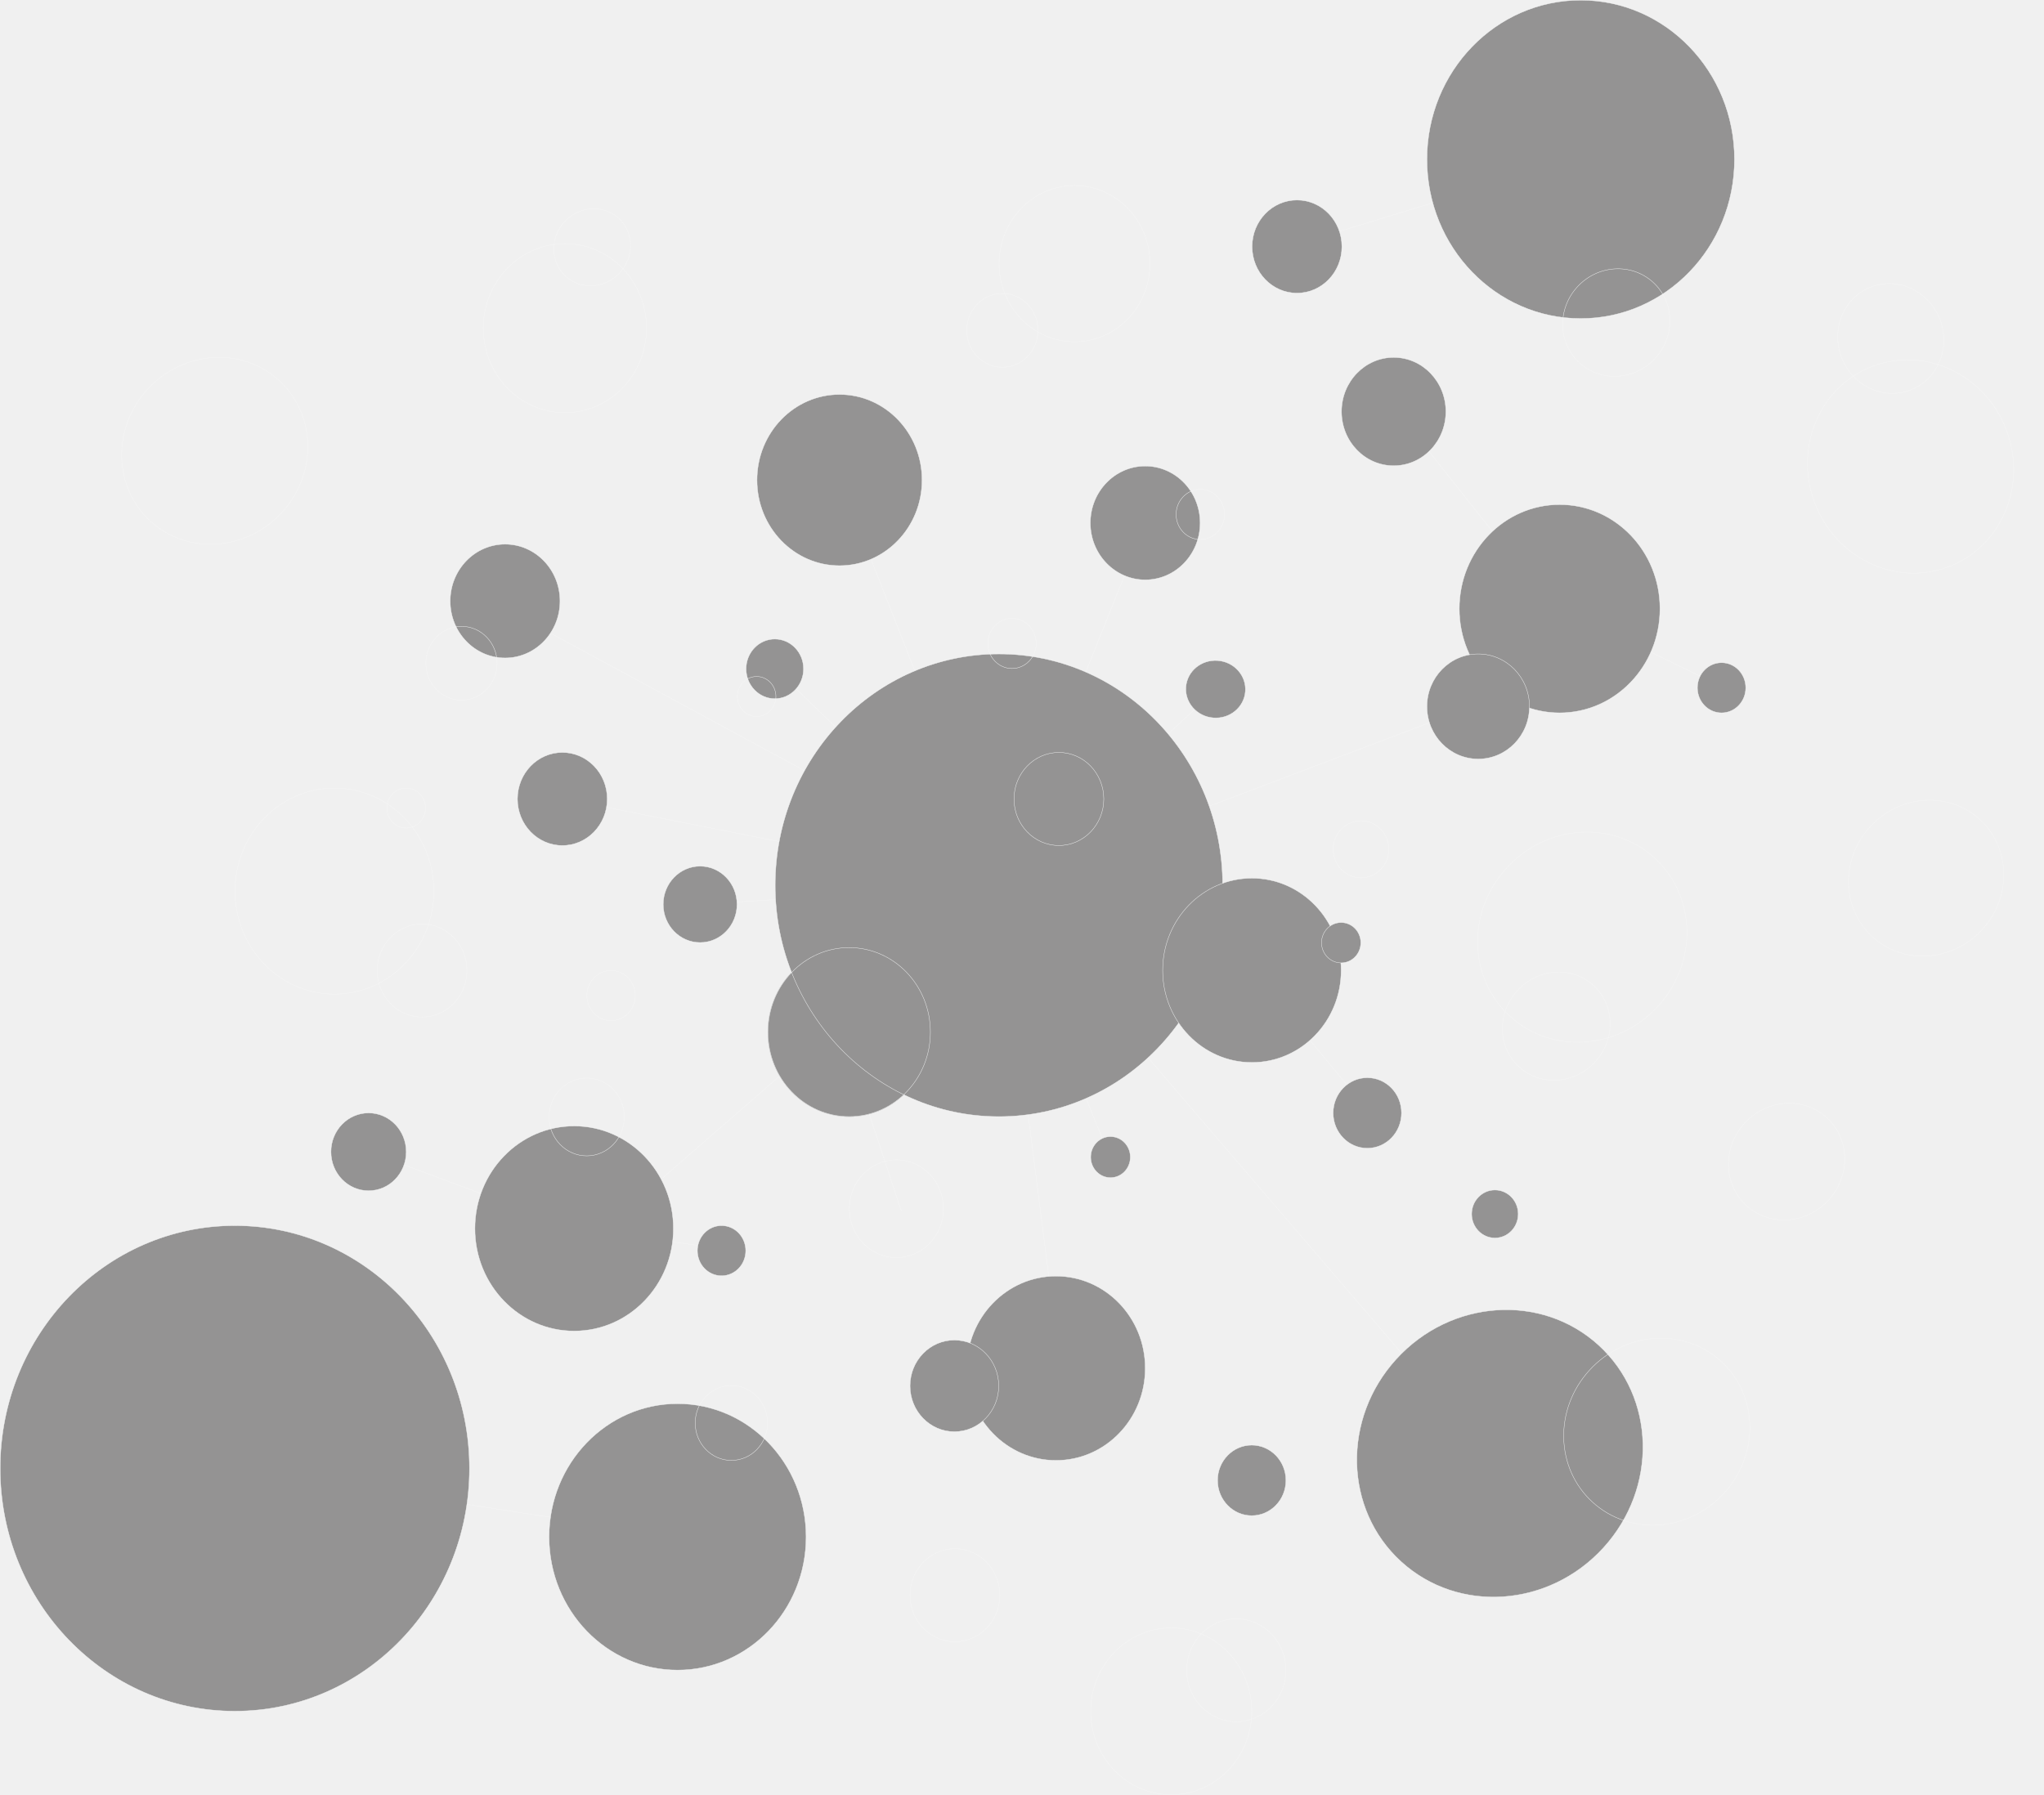
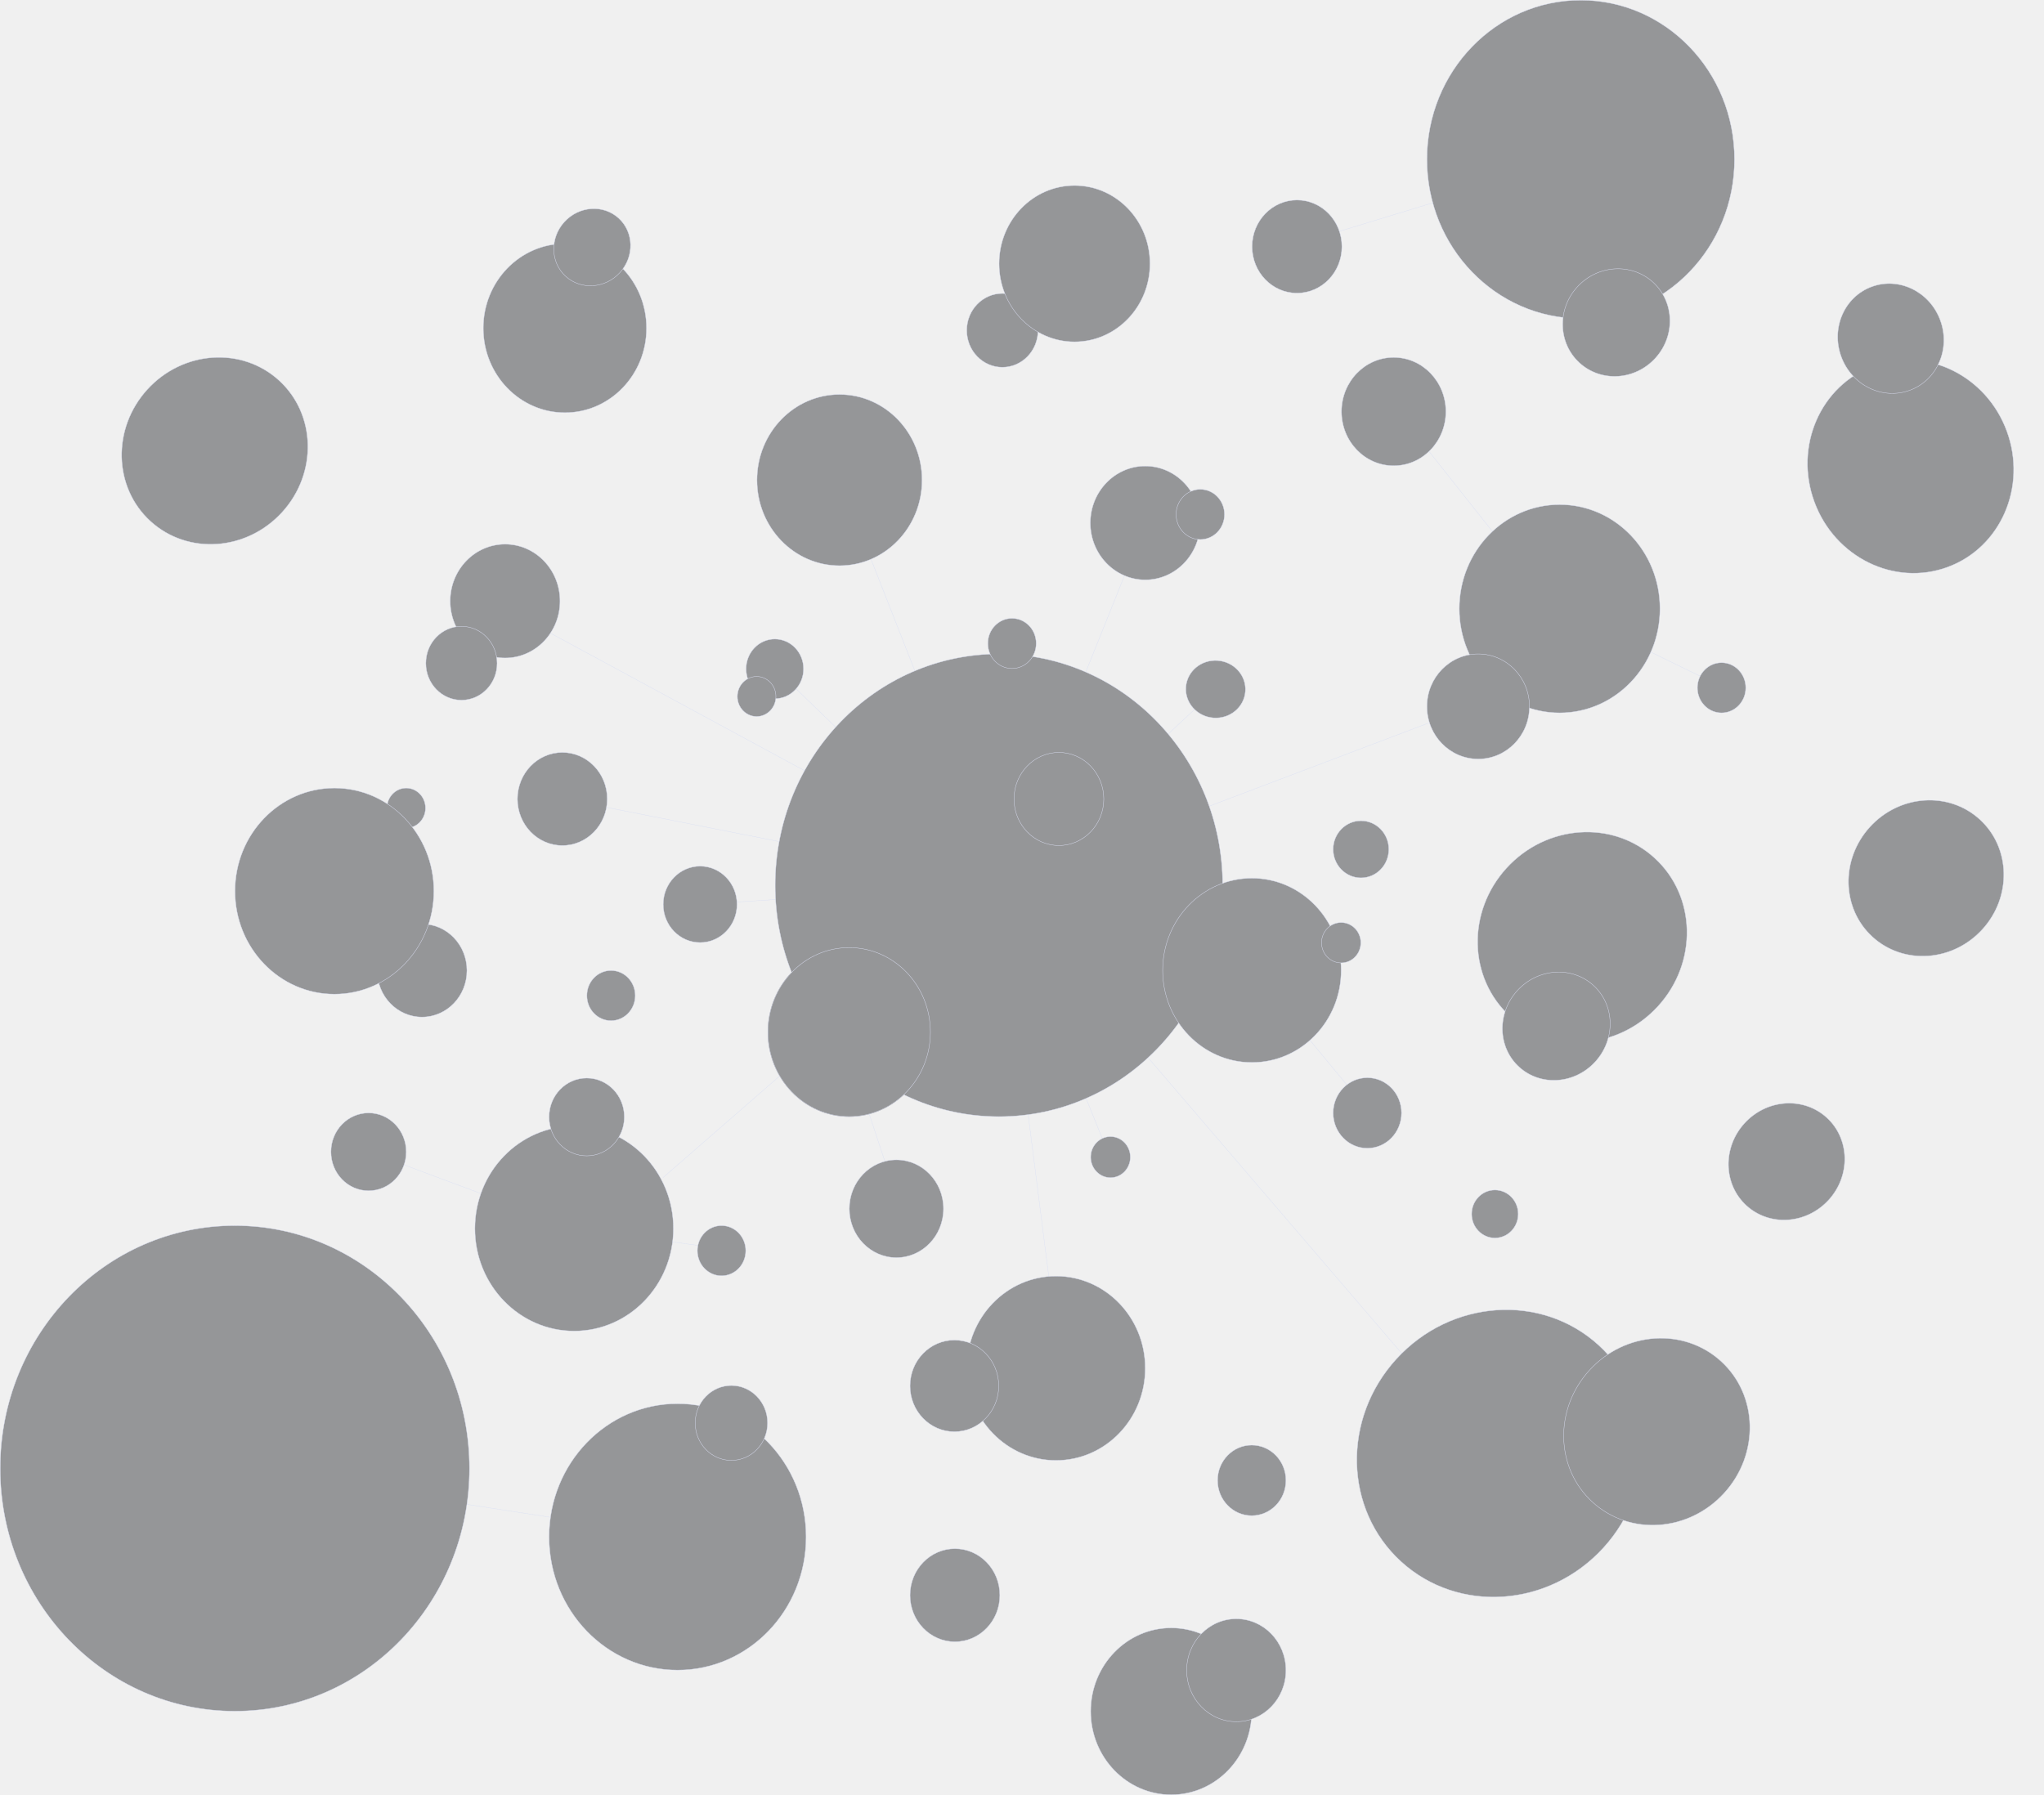
- <svg xmlns="http://www.w3.org/2000/svg" width="5623" height="4939" viewBox="0 0 5623 4939" fill="none">
-   <g opacity="0.4">
-     <line x1="1389.24" y1="1674.56" x2="2795.24" y2="2435.56" stroke="white" />
-     <line x1="2310.47" y1="1320.82" x2="2748.47" y2="2435.82" stroke="white" />
-     <line x1="3151.46" y1="1439.19" x2="2751.46" y2="2436.19" stroke="white" />
-     <line x1="4067.18" y1="1937.47" x2="2751.18" y2="2436.47" stroke="white" />
-     <path d="M2731.5 2412.5L3931.5 3812" stroke="white" />
-     <line x1="3444.39" y1="2669.68" x2="3768.39" y2="3061.68" stroke="white" />
-     <path d="M4307.5 1680L4729 1886" stroke="white" />
-     <path d="M3844 1132L4287.5 1692" stroke="white" />
-     <path d="M3555 676L4352 433" stroke="white" />
-     <line x1="2132.35" y1="1839.64" x2="2748.35" y2="2435.64" stroke="white" />
-     <line x1="1547.1" y1="2197.51" x2="2748.1" y2="2435.51" stroke="white" />
-     <path d="M1823.67 3240.62L2747.67 2435.62" stroke="white" />
-     <path d="M2916 3754L2748 2436" stroke="white" />
-     <path d="M3047 3169L2751 2436" stroke="white" />
-     <path d="M1580 3380L1978 3435" stroke="white" />
-     <path d="M2310 2820.5L2479.5 3332" stroke="white" />
-     <path d="M1014 3169L1580 3380" stroke="white" />
-     <path d="M646.001 4041L1864 4229" stroke="white" />
-     <line x1="1925.97" y1="2488.5" x2="2747.97" y2="2435.5" stroke="white" />
-     <ellipse cx="2336" cy="2840" rx="224" ry="233" fill="#090808" />
-     <path d="M2210.5 1840.5C2210.5 1885.8 2175.11 1922.5 2131.5 1922.5C2087.89 1922.5 2052.5 1885.8 2052.5 1840.5C2052.5 1795.2 2087.89 1758.5 2131.5 1758.5C2175.11 1758.5 2210.5 1795.2 2210.5 1840.5Z" fill="#090808" stroke="white" />
-     <path d="M3344.95 1897.39L2729.5 2470" stroke="white" />
-     <path d="M3338.22 1975.25C3293.04 1971.85 3259.11 1933.8 3262.39 1890.31C3265.66 1846.82 3304.92 1814.29 3350.09 1817.7C3395.27 1821.11 3429.2 1859.15 3425.92 1902.64C3422.64 1946.13 3383.39 1978.66 3338.22 1975.25Z" fill="#090808" stroke="white" />
-     <path d="M2536.5 1321C2536.5 1451.08 2434.85 1556.5 2309.5 1556.5C2184.15 1556.5 2082.5 1451.08 2082.5 1321C2082.5 1190.92 2184.15 1085.5 2309.5 1085.5C2434.85 1085.5 2536.5 1190.92 2536.5 1321Z" fill="#090808" stroke="white" />
-     <path d="M2134.5 1916.5C2134.5 1946.89 2110.75 1971.5 2081.5 1971.5C2052.25 1971.5 2028.5 1946.89 2028.5 1916.5C2028.5 1886.11 2052.25 1861.5 2081.5 1861.5C2110.75 1861.5 2134.5 1886.11 2134.5 1916.5Z" stroke="white" />
-     <path d="M1170.5 2223.5C1170.5 2253.89 1146.75 2278.5 1117.5 2278.5C1088.25 2278.5 1064.5 2253.89 1064.5 2223.5C1064.5 2193.11 1088.25 2168.5 1117.5 2168.5C1146.75 2168.5 1170.5 2193.11 1170.5 2223.5Z" stroke="white" />
-     <path d="M1284.5 2670.5C1284.5 2741.21 1229.19 2798.5 1161 2798.5C1092.81 2798.5 1037.5 2741.21 1037.5 2670.5C1037.5 2599.79 1092.81 2542.5 1161 2542.5C1229.19 2542.5 1284.5 2599.79 1284.5 2670.5Z" stroke="white" />
-     <path d="M2750.5 4389.5C2750.5 4460.21 2695.19 4517.5 2627 4517.5C2558.81 4517.5 2503.5 4460.21 2503.5 4389.5C2503.5 4318.79 2558.81 4261.5 2627 4261.5C2695.19 4261.5 2750.5 4318.79 2750.5 4389.5Z" stroke="white" />
-     <path d="M3443.5 4709C3443.5 4835.77 3344.31 4938.5 3222 4938.5C3099.69 4938.5 3000.5 4835.77 3000.5 4709C3000.5 4582.23 3099.69 4479.5 3222 4479.5C3344.31 4479.5 3443.5 4582.23 3443.5 4709Z" stroke="white" />
-     <path d="M3537.5 4596C3537.5 4674.17 3476.37 4737.5 3401 4737.5C3325.63 4737.5 3264.5 4674.17 3264.5 4596C3264.5 4517.83 3325.63 4454.5 3401 4454.5C3476.37 4454.5 3537.5 4517.83 3537.5 4596Z" stroke="white" />
-     <path d="M2217.5 4229C2217.5 4431.43 2059.22 4595.5 1864 4595.5C1668.78 4595.5 1510.5 4431.43 1510.5 4229C1510.5 4026.57 1668.78 3862.5 1864 3862.5C2059.22 3862.5 2217.5 4026.57 2217.5 4229Z" fill="#090808" stroke="white" />
-     <path d="M2111.5 3915.5C2111.5 3972.4 2066.94 4018.5 2012 4018.5C1957.06 4018.5 1912.5 3972.4 1912.5 3915.5C1912.5 3858.6 1957.06 3812.5 2012 3812.5C2066.94 3812.5 2111.5 3858.6 2111.5 3915.5Z" stroke="white" />
-     <path d="M1291.5 4040.5C1291.5 4409.44 1002.48 4708.5 646 4708.5C289.516 4708.5 0.5 4409.44 0.5 4040.5C0.5 3671.56 289.516 3372.5 646 3372.5C1002.48 3372.5 1291.5 3671.56 1291.5 4040.5Z" fill="#090808" stroke="white" />
-     <path d="M1670.5 2198.5C1670.5 2269.21 1615.19 2326.5 1547 2326.5C1478.81 2326.5 1423.5 2269.21 1423.5 2198.5C1423.5 2127.79 1478.81 2070.5 1547 2070.5C1615.19 2070.5 1670.5 2127.79 1670.5 2198.5Z" fill="#090808" stroke="white" />
-     <path d="M2027.5 2488.5C2027.5 2546.51 1982.04 2593.5 1926 2593.5C1869.96 2593.5 1824.5 2546.51 1824.5 2488.5C1824.5 2430.49 1869.96 2383.5 1926 2383.5C1982.04 2383.5 2027.5 2430.49 2027.5 2488.5Z" fill="#090808" stroke="white" />
-     <path d="M3537.5 4073.5C3537.5 4127.09 3495.4 4170.5 3443.5 4170.5C3391.6 4170.5 3349.5 4127.09 3349.5 4073.5C3349.5 4019.91 3391.6 3976.5 3443.5 3976.5C3495.4 3976.5 3537.5 4019.91 3537.5 4073.5Z" fill="#090808" stroke="white" />
-     <path d="M4176.5 3340.5C4176.5 3376.97 4147.83 3406.5 4112.5 3406.5C4077.17 3406.5 4048.5 3376.97 4048.5 3340.5C4048.5 3304.03 4077.17 3274.5 4112.5 3274.5C4147.83 3274.5 4176.5 3304.03 4176.5 3340.5Z" fill="#090808" stroke="white" />
-     <path d="M3855.5 3062.5C3855.5 3116.09 3813.4 3159.5 3761.5 3159.5C3709.6 3159.5 3667.5 3116.09 3667.5 3062.5C3667.5 3008.91 3709.6 2965.5 3761.5 2965.5C3813.4 2965.5 3855.5 3008.91 3855.5 3062.5Z" fill="#090808" stroke="white" />
-     <path d="M3363.5 2436C3363.5 2787.55 3087.92 3072.5 2748 3072.5C2408.08 3072.5 2132.5 2787.55 2132.5 2436C2132.5 2084.45 2408.08 1799.5 2748 1799.5C3087.92 1799.5 3363.5 2084.45 3363.5 2436Z" fill="#090808" stroke="white" />
-     <path d="M1852.5 3380.5C1852.5 3536.26 1730.26 3662.5 1579.5 3662.5C1428.74 3662.5 1306.5 3536.26 1306.5 3380.5C1306.5 3224.74 1428.74 3098.5 1579.5 3098.5C1730.26 3098.5 1852.5 3224.74 1852.5 3380.5Z" fill="#090808" stroke="white" />
-     <path d="M3150.5 3765C3150.5 3905.02 3040.57 4018.5 2905 4018.5C2769.43 4018.5 2659.5 3905.02 2659.5 3765C2659.5 3624.98 2769.43 3511.5 2905 3511.5C3040.57 3511.5 3150.5 3624.98 3150.5 3765Z" fill="#090808" stroke="white" />
-     <path d="M4566.5 1675C4566.5 1833.25 4442.91 1961.5 4290.5 1961.5C4138.09 1961.5 4014.5 1833.25 4014.5 1675C4014.5 1516.75 4138.09 1388.5 4290.5 1388.5C4442.91 1388.5 4566.5 1516.75 4566.5 1675Z" fill="#090808" stroke="white" />
-     <path d="M3977.5 1132.5C3977.5 1214.81 3913.24 1281.5 3834 1281.5C3754.76 1281.5 3690.5 1214.81 3690.5 1132.5C3690.5 1050.19 3754.76 983.5 3834 983.5C3913.24 983.5 3977.5 1050.19 3977.5 1132.5Z" fill="#090808" stroke="white" />
-     <path d="M3036.5 2198.5C3036.5 2269.21 2981.19 2326.5 2913 2326.5C2844.81 2326.5 2789.5 2269.21 2789.5 2198.5C2789.5 2127.79 2844.81 2070.5 2913 2070.5C2981.19 2070.5 3036.5 2127.79 3036.5 2198.5Z" stroke="white" />
-     <path d="M1778.5 903C1778.5 1031.42 1677.97 1135.5 1554 1135.5C1430.03 1135.5 1329.5 1031.42 1329.5 903C1329.5 774.577 1430.03 670.5 1554 670.5C1677.97 670.5 1778.5 774.577 1778.5 903Z" stroke="white" />
-     <path d="M4771.5 438.5C4771.5 680.417 4582.1 876.5 4348.5 876.5C4114.9 876.5 3925.5 680.417 3925.5 438.5C3925.5 196.583 4114.9 0.5 4348.5 0.5C4582.1 0.5 4771.5 196.583 4771.5 438.5Z" fill="#090808" stroke="white" />
-     <path d="M3691.5 678.5C3691.5 749.209 3636.19 806.5 3568 806.5C3499.81 806.5 3444.5 749.209 3444.5 678.5C3444.5 607.791 3499.81 550.5 3568 550.5C3636.19 550.5 3691.5 607.791 3691.5 678.5Z" fill="#090808" stroke="white" />
-     <path d="M3689.5 2670C3689.5 2810.02 3579.57 2923.5 3444 2923.5C3308.43 2923.5 3198.5 2810.02 3198.5 2670C3198.5 2529.98 3308.43 2416.5 3444 2416.5C3579.57 2416.5 3689.5 2529.98 3689.5 2670Z" fill="#090808" stroke="white" />
-     <path d="M2747.5 3813.5C2747.5 3883.1 2692.86 3939.5 2625.5 3939.5C2558.14 3939.5 2503.5 3883.1 2503.5 3813.5C2503.5 3743.9 2558.14 3687.5 2625.5 3687.5C2692.86 3687.5 2747.5 3743.9 2747.5 3813.5Z" fill="#090808" stroke="white" />
-     <path d="M3109.5 3184C3109.5 3215.22 3085.08 3240.5 3055 3240.5C3024.92 3240.5 3000.5 3215.22 3000.5 3184C3000.5 3152.78 3024.92 3127.5 3055 3127.5C3085.08 3127.5 3109.5 3152.78 3109.5 3184Z" fill="#090808" stroke="white" />
-     <path d="M1717.5 3073.5C1717.5 3132.61 1671.15 3180.5 1614 3180.5C1556.85 3180.5 1510.5 3132.61 1510.5 3073.5C1510.5 3014.39 1556.85 2966.5 1614 2966.5C1671.15 2966.5 1717.5 3014.39 1717.5 3073.5Z" stroke="white" />
-     <path d="M1117.5 3169.5C1117.5 3228.61 1071.15 3276.5 1014 3276.5C956.854 3276.5 910.5 3228.61 910.5 3169.5C910.5 3110.39 956.854 3062.5 1014 3062.5C1071.15 3062.5 1117.5 3110.39 1117.5 3169.5Z" fill="#090808" stroke="white" />
-     <path d="M1747.5 2739.5C1747.5 2777.63 1717.71 2808.5 1681 2808.5C1644.29 2808.5 1614.5 2777.63 1614.5 2739.5C1614.5 2701.37 1644.29 2670.5 1681 2670.5C1717.71 2670.5 1747.5 2701.37 1747.5 2739.5Z" stroke="white" />
-     <path d="M2051.5 3441.5C2051.5 3479.63 2021.71 3510.5 1985 3510.5C1948.29 3510.5 1918.5 3479.63 1918.5 3441.5C1918.5 3403.37 1948.29 3372.5 1985 3372.5C2021.71 3372.5 2051.5 3403.37 2051.5 3441.5Z" fill="#090808" stroke="white" />
-     <path d="M4802.5 1892.5C4802.5 1930.63 4772.71 1961.5 4736 1961.5C4699.29 1961.5 4669.5 1930.63 4669.5 1892.5C4669.5 1854.37 4699.29 1823.5 4736 1823.5C4772.71 1823.5 4802.5 1854.37 4802.5 1892.5Z" fill="#090808" stroke="white" />
-     <path d="M4553.84 985.502C4497.99 1046.8 4404.61 1052.62 4345.27 998.554C4285.93 944.487 4283.07 850.969 4338.92 789.673C4394.77 728.376 4488.15 722.554 4547.49 776.621C4606.83 830.688 4609.69 924.206 4553.84 985.502Z" stroke="white" />
-     <path d="M1705.44 749.987C1665.19 794.16 1598.35 798.743 1556.15 760.29C1513.95 721.837 1512.31 654.858 1552.56 610.684C1592.81 566.511 1659.65 561.928 1701.85 600.381C1744.05 638.835 1745.69 705.814 1705.44 749.987Z" stroke="white" />
-     <path d="M4561.29 2768.63C4451.56 2889.05 4269.29 2901.59 4154.17 2796.7C4039.05 2691.8 4034.63 2509.15 4144.36 2388.73C4254.09 2268.3 4436.37 2255.76 4551.48 2360.66C4666.6 2465.55 4671.02 2648.2 4561.29 2768.63Z" stroke="white" />
-     <path d="M5453.42 2557.31C5372.01 2646.67 5236.77 2655.96 5151.37 2578.14C5065.97 2500.33 5062.68 2364.81 5144.1 2275.46C5225.51 2186.11 5360.75 2176.82 5446.15 2254.63C5531.55 2332.45 5534.84 2467.96 5453.42 2557.31Z" stroke="white" />
-     <path d="M4411.02 4258.88C4261.06 4423.45 4011.95 4440.6 3854.62 4297.23C3697.28 4153.87 3691.25 3904.24 3841.2 3739.67C3991.16 3575.09 4240.28 3557.95 4397.61 3701.31C4554.95 3844.67 4560.98 4094.3 4411.02 4258.88Z" fill="#090808" stroke="white" />
-     <path d="M4743.13 4108.42C4645.55 4215.51 4483.46 4226.66 4381.09 4133.38C4278.72 4040.11 4274.79 3877.68 4372.37 3770.59C4469.95 3663.49 4632.04 3652.35 4734.41 3745.62C4836.78 3838.9 4840.71 4001.33 4743.13 4108.42Z" stroke="white" />
-     <path d="M5030.66 3301.84C4969.69 3368.75 4868.44 3375.7 4804.5 3317.44C4740.57 3259.18 4738.1 3157.72 4799.06 3090.82C4860.02 3023.91 4961.28 3016.96 5025.21 3075.22C5089.15 3133.48 5091.62 3234.94 5030.66 3301.84Z" stroke="white" />
-     <path d="M4388.58 2921.49C4332.09 2983.49 4238.26 2989.93 4179.01 2935.95C4119.76 2881.96 4117.48 2787.94 4173.97 2725.94C4230.46 2663.94 4324.29 2657.5 4383.54 2711.48C4442.79 2765.47 4445.08 2859.49 4388.58 2921.49Z" stroke="white" />
-     <path d="M4991.2 1380.77C4935.1 1227.81 5008.21 1060.37 5154.42 1006.75C5300.64 953.124 5464.67 1033.6 5520.76 1186.56C5576.86 1339.52 5503.75 1506.96 5357.53 1560.58C5211.32 1614.2 5047.29 1533.73 4991.2 1380.77Z" stroke="white" />
-     <path d="M5065.16 981.397C5036.28 902.648 5073.92 816.459 5149.17 788.86C5224.43 761.262 5308.87 802.679 5337.75 881.428C5366.63 960.178 5328.99 1046.37 5253.73 1073.96C5178.48 1101.56 5094.04 1060.15 5065.16 981.397Z" stroke="white" />
-     <path d="M2595.5 3326C2595.5 3400.3 2537.5 3460.5 2466 3460.5C2394.5 3460.5 2336.5 3400.3 2336.5 3326C2336.5 3251.7 2394.5 3191.5 2466 3191.5C2537.5 3191.5 2595.5 3251.7 2595.5 3326Z" fill="090808" stroke="white" />
-     <path d="M1193.5 2452C1193.5 2608.59 1071.03 2735.5 920.001 2735.5C768.968 2735.5 646.501 2608.59 646.501 2452C646.501 2295.41 768.968 2168.5 920.001 2168.5C1071.03 2168.5 1193.5 2295.41 1193.5 2452Z" stroke="white" />
-     <path d="M1540.5 1654C1540.5 1740.45 1472.88 1810.5 1389.5 1810.5C1306.12 1810.5 1238.5 1740.45 1238.5 1654C1238.5 1567.55 1306.12 1497.5 1389.5 1497.5C1472.88 1497.5 1540.5 1567.55 1540.5 1654Z" fill="#090808" stroke="white" />
-     <path d="M3743.5 2594C3743.5 2624.66 3719.31 2649.5 3689.5 2649.5C3659.69 2649.5 3635.5 2624.66 3635.5 2594C3635.5 2563.34 3659.69 2538.5 3689.5 2538.5C3719.31 2538.5 3743.5 2563.34 3743.5 2594Z" fill="#090808" stroke="white" />
-     <path d="M3820.5 2337C3820.5 2380.37 3786.24 2415.5 3744 2415.5C3701.76 2415.5 3667.5 2380.37 3667.5 2337C3667.5 2293.63 3701.76 2258.5 3744 2258.5C3786.24 2258.5 3820.5 2293.63 3820.5 2337Z" stroke="white" />
-     <path d="M4207.5 1944C4207.5 2023.82 4144.36 2088.5 4066.5 2088.5C3988.64 2088.5 3925.5 2023.82 3925.5 1944C3925.5 1864.18 3988.64 1799.5 4066.5 1799.5C4144.36 1799.5 4207.5 1864.18 4207.5 1944Z" fill="#090808" stroke="white" />
-     <path d="M3301.5 1439C3301.5 1525.45 3233.88 1595.5 3150.5 1595.5C3067.12 1595.5 2999.5 1525.45 2999.5 1439C2999.5 1352.55 3067.12 1282.5 3150.5 1282.5C3233.88 1282.5 3301.5 1352.55 3301.5 1439Z" fill="#090808" stroke="white" />
-     <path d="M1367.54 1825C1367.54 1881.07 1323.64 1926.5 1269.52 1926.5C1215.4 1926.5 1171.5 1881.07 1171.5 1825C1171.5 1768.93 1215.4 1723.5 1269.52 1723.5C1323.64 1723.5 1367.54 1768.93 1367.54 1825Z" stroke="white" />
-     <path d="M2855.54 909C2855.54 965.073 2811.64 1010.5 2757.52 1010.5C2703.4 1010.5 2659.5 965.073 2659.5 909C2659.5 852.927 2703.4 807.5 2757.52 807.5C2811.64 807.5 2855.54 852.927 2855.54 909Z" stroke="white" />
-     <path d="M3368.5 1415.5C3368.5 1453.63 3338.71 1484.5 3302 1484.5C3265.29 1484.5 3235.5 1453.63 3235.5 1415.5C3235.5 1377.37 3265.29 1346.5 3302 1346.5C3338.71 1346.5 3368.5 1377.37 3368.5 1415.5Z" stroke="white" />
-     <path d="M2850.5 1770.5C2850.5 1808.63 2820.71 1839.5 2784 1839.5C2747.29 1839.5 2717.5 1808.63 2717.5 1770.5C2717.5 1732.37 2747.29 1701.5 2784 1701.5C2820.71 1701.5 2850.5 1732.37 2850.5 1770.5Z" stroke="white" />
-     <path d="M3163.5 725.5C3163.5 844.258 3070.58 940.5 2956 940.5C2841.42 940.5 2748.5 844.258 2748.5 725.5C2748.5 606.742 2841.42 510.5 2956 510.5C3070.58 510.5 3163.5 606.742 3163.5 725.5Z" stroke="white" />
-     <path d="M2559.5 2840C2559.5 2968.42 2459.42 3072.5 2336 3072.5C2212.58 3072.5 2112.5 2968.42 2112.5 2840C2112.5 2711.58 2212.58 2607.5 2336 2607.5C2459.42 2607.5 2559.5 2711.58 2559.5 2840Z" stroke="white" />
-     <path d="M776.131 1409.42C678.549 1516.51 516.456 1527.66 414.088 1434.38C311.72 1341.11 307.786 1178.68 405.368 1071.59C502.949 964.494 665.042 953.347 767.41 1046.62C869.778 1139.9 873.712 1302.33 776.131 1409.42Z" stroke="white" />
+ <svg xmlns="http://www.w3.org/2000/svg" width="5623" height="4939" viewBox="0 0 5623 4939">
+   <g opacity="0.4" fill="#0D0E15">
+     <line x1="1389.24" y1="1674.56" x2="2795.24" y2="2435.56" stroke="#BCC9F6FF" />
+     <line x1="2310.47" y1="1320.82" x2="2748.47" y2="2435.82" stroke="#BCC9F6FF" />
+     <line x1="3151.46" y1="1439.19" x2="2751.46" y2="2436.19" stroke="#BCC9F6FF" />
+     <line x1="4067.18" y1="1937.47" x2="2751.18" y2="2436.47" stroke="#BCC9F6FF" />
+     <path d="M2731.5 2412.5L3931.5 3812" stroke="#BCC9F6FF" />
+     <line x1="3444.39" y1="2669.68" x2="3768.39" y2="3061.68" stroke="#BCC9F6FF" />
+     <path d="M4307.5 1680L4729 1886" stroke="#BCC9F6FF" />
+     <path d="M3844 1132L4287.5 1692" stroke="#BCC9F6FF" />
+     <path d="M3555 676L4352 433" stroke="#BCC9F6FF" />
+     <line x1="2132.35" y1="1839.64" x2="2748.35" y2="2435.64" stroke="#BCC9F6FF" />
+     <line x1="1547.1" y1="2197.51" x2="2748.1" y2="2435.51" stroke="#BCC9F6FF" />
+     <path d="M1823.67 3240.62L2747.67 2435.62" stroke="#BCC9F6FF" />
+     <path d="M2916 3754L2748 2436" stroke="#BCC9F6FF" />
+     <path d="M3047 3169L2751 2436" stroke="#BCC9F6FF" />
+     <path d="M1580 3380L1978 3435" stroke="#BCC9F6FF" />
+     <path d="M2310 2820.5L2479.5 3332" stroke="#BCC9F6FF" />
+     <path d="M1014 3169L1580 3380" stroke="#BCC9F6FF" />
+     <path d="M646.001 4041L1864 4229" stroke="#BCC9F6FF" />
+     <line x1="1925.97" y1="2488.5" x2="2747.97" y2="2435.5" stroke="#BCC9F6FF" />
+     <ellipse cx="2336" cy="2840" rx="224" ry="233" />
+     <path d="M2210.5 1840.5C2210.5 1885.8 2175.11 1922.5 2131.5 1922.5C2087.89 1922.5 2052.5 1885.8 2052.5 1840.5C2052.5 1795.2 2087.89 1758.5 2131.5 1758.5C2175.11 1758.5 2210.5 1795.2 2210.5 1840.5Z" stroke="#BCC9F6FF" />
+     <path d="M3344.95 1897.39L2729.5 2470" stroke="#BCC9F6FF" />
+     <path d="M3338.22 1975.25C3293.04 1971.85 3259.11 1933.8 3262.39 1890.31C3265.66 1846.82 3304.92 1814.29 3350.09 1817.7C3395.27 1821.11 3429.2 1859.15 3425.92 1902.64C3422.64 1946.13 3383.39 1978.66 3338.22 1975.25Z" stroke="#BCC9F6FF" />
+     <path d="M2536.5 1321C2536.5 1451.08 2434.85 1556.5 2309.5 1556.5C2184.15 1556.5 2082.5 1451.08 2082.5 1321C2082.5 1190.92 2184.15 1085.5 2309.5 1085.5C2434.85 1085.5 2536.5 1190.92 2536.5 1321Z" stroke="#BCC9F6FF" />
+     <path d="M2134.5 1916.5C2134.5 1946.89 2110.75 1971.5 2081.5 1971.5C2052.25 1971.5 2028.5 1946.89 2028.5 1916.5C2028.5 1886.11 2052.25 1861.5 2081.5 1861.5C2110.75 1861.5 2134.5 1886.11 2134.5 1916.5Z" stroke="#BCC9F6FF" />
+     <path d="M1170.5 2223.5C1170.5 2253.89 1146.75 2278.5 1117.5 2278.5C1088.25 2278.5 1064.5 2253.89 1064.5 2223.5C1064.5 2193.11 1088.25 2168.5 1117.5 2168.5C1146.75 2168.5 1170.5 2193.11 1170.5 2223.5Z" stroke="#BCC9F6FF" />
+     <path d="M1284.5 2670.5C1284.5 2741.21 1229.19 2798.5 1161 2798.5C1092.81 2798.5 1037.5 2741.21 1037.5 2670.5C1037.5 2599.79 1092.81 2542.5 1161 2542.5C1229.19 2542.5 1284.5 2599.79 1284.5 2670.5Z" stroke="#BCC9F6FF" />
+     <path d="M2750.5 4389.5C2750.5 4460.21 2695.19 4517.5 2627 4517.5C2558.81 4517.5 2503.5 4460.21 2503.5 4389.5C2503.5 4318.79 2558.81 4261.5 2627 4261.5C2695.19 4261.5 2750.5 4318.79 2750.5 4389.5Z" stroke="#BCC9F6FF" />
+     <path d="M3443.5 4709C3443.5 4835.77 3344.31 4938.5 3222 4938.5C3099.69 4938.5 3000.5 4835.77 3000.5 4709C3000.5 4582.23 3099.69 4479.5 3222 4479.5C3344.31 4479.5 3443.5 4582.23 3443.5 4709Z" stroke="#BCC9F6FF" />
+     <path d="M3537.5 4596C3537.5 4674.17 3476.37 4737.5 3401 4737.5C3325.63 4737.5 3264.5 4674.17 3264.5 4596C3264.5 4517.83 3325.63 4454.5 3401 4454.5C3476.37 4454.5 3537.5 4517.83 3537.5 4596Z" stroke="#BCC9F6FF" />
+     <path d="M2217.5 4229C2217.5 4431.43 2059.22 4595.5 1864 4595.5C1668.78 4595.5 1510.5 4431.43 1510.5 4229C1510.5 4026.57 1668.78 3862.5 1864 3862.5C2059.22 3862.5 2217.5 4026.57 2217.5 4229Z" stroke="#BCC9F6FF" />
+     <path d="M2111.5 3915.5C2111.5 3972.4 2066.94 4018.5 2012 4018.5C1957.06 4018.5 1912.5 3972.4 1912.5 3915.5C1912.5 3858.6 1957.06 3812.5 2012 3812.5C2066.94 3812.5 2111.5 3858.6 2111.5 3915.5Z" stroke="#BCC9F6FF" />
+     <path d="M1291.5 4040.5C1291.5 4409.44 1002.48 4708.5 646 4708.5C289.516 4708.5 0.5 4409.44 0.5 4040.5C0.5 3671.56 289.516 3372.5 646 3372.5C1002.48 3372.5 1291.5 3671.56 1291.5 4040.5Z" stroke="#BCC9F6FF" />
+     <path d="M1670.5 2198.5C1670.5 2269.21 1615.19 2326.5 1547 2326.5C1478.81 2326.5 1423.5 2269.21 1423.5 2198.5C1423.5 2127.79 1478.81 2070.5 1547 2070.5C1615.19 2070.5 1670.5 2127.79 1670.5 2198.5Z" stroke="#BCC9F6FF" />
+     <path d="M2027.5 2488.5C2027.5 2546.51 1982.04 2593.5 1926 2593.5C1869.96 2593.5 1824.5 2546.51 1824.5 2488.5C1824.5 2430.49 1869.96 2383.5 1926 2383.5C1982.04 2383.5 2027.5 2430.49 2027.5 2488.5Z" stroke="#BCC9F6FF" />
+     <path d="M3537.5 4073.5C3537.5 4127.09 3495.4 4170.5 3443.5 4170.5C3391.6 4170.5 3349.5 4127.09 3349.5 4073.5C3349.5 4019.91 3391.6 3976.5 3443.5 3976.5C3495.4 3976.5 3537.5 4019.91 3537.5 4073.5Z" stroke="#BCC9F6FF" />
+     <path d="M4176.5 3340.5C4176.5 3376.97 4147.83 3406.5 4112.5 3406.5C4077.17 3406.5 4048.5 3376.97 4048.5 3340.5C4048.5 3304.03 4077.17 3274.5 4112.5 3274.5C4147.83 3274.5 4176.5 3304.03 4176.5 3340.5Z" stroke="#BCC9F6FF" />
+     <path d="M3855.5 3062.5C3855.5 3116.09 3813.4 3159.5 3761.5 3159.5C3709.6 3159.5 3667.5 3116.09 3667.5 3062.5C3667.5 3008.91 3709.6 2965.5 3761.5 2965.5C3813.4 2965.5 3855.5 3008.91 3855.5 3062.5Z" stroke="#BCC9F6FF" />
+     <path d="M3363.5 2436C3363.5 2787.55 3087.92 3072.5 2748 3072.5C2408.08 3072.5 2132.5 2787.55 2132.5 2436C2132.5 2084.45 2408.08 1799.5 2748 1799.5C3087.92 1799.5 3363.5 2084.45 3363.5 2436Z" stroke="#BCC9F6FF" />
+     <path d="M1852.5 3380.5C1852.5 3536.26 1730.26 3662.5 1579.5 3662.5C1428.74 3662.5 1306.5 3536.26 1306.5 3380.5C1306.5 3224.74 1428.74 3098.5 1579.5 3098.5C1730.26 3098.5 1852.5 3224.74 1852.5 3380.5Z" stroke="#BCC9F6FF" />
+     <path d="M3150.5 3765C3150.5 3905.02 3040.57 4018.5 2905 4018.5C2769.43 4018.5 2659.5 3905.02 2659.5 3765C2659.5 3624.98 2769.43 3511.5 2905 3511.5C3040.57 3511.5 3150.5 3624.98 3150.5 3765Z" stroke="#BCC9F6FF" />
+     <path d="M4566.5 1675C4566.5 1833.25 4442.91 1961.5 4290.5 1961.5C4138.09 1961.5 4014.5 1833.25 4014.5 1675C4014.5 1516.75 4138.09 1388.5 4290.5 1388.5C4442.91 1388.5 4566.5 1516.75 4566.5 1675Z" stroke="#BCC9F6FF" />
+     <path d="M3977.5 1132.5C3977.5 1214.81 3913.24 1281.5 3834 1281.5C3754.76 1281.5 3690.5 1214.81 3690.5 1132.5C3690.5 1050.19 3754.76 983.5 3834 983.5C3913.24 983.5 3977.5 1050.19 3977.5 1132.5Z" stroke="#BCC9F6FF" />
+     <path d="M3036.5 2198.5C3036.5 2269.21 2981.19 2326.5 2913 2326.5C2844.81 2326.5 2789.5 2269.21 2789.5 2198.5C2789.5 2127.79 2844.81 2070.5 2913 2070.5C2981.19 2070.5 3036.5 2127.79 3036.5 2198.5Z" stroke="#BCC9F6FF" />
+     <path d="M1778.5 903C1778.5 1031.42 1677.97 1135.5 1554 1135.5C1430.03 1135.5 1329.5 1031.42 1329.5 903C1329.5 774.577 1430.03 670.5 1554 670.5C1677.97 670.5 1778.5 774.577 1778.5 903Z" stroke="#BCC9F6FF" />
+     <path d="M4771.5 438.5C4771.5 680.417 4582.1 876.5 4348.5 876.5C4114.9 876.5 3925.5 680.417 3925.5 438.5C3925.5 196.583 4114.9 0.5 4348.5 0.5C4582.1 0.5 4771.5 196.583 4771.5 438.5Z" stroke="#BCC9F6FF" />
+     <path d="M3691.5 678.5C3691.5 749.209 3636.19 806.5 3568 806.5C3499.81 806.5 3444.5 749.209 3444.5 678.5C3444.5 607.791 3499.81 550.5 3568 550.5C3636.19 550.5 3691.5 607.791 3691.5 678.5Z" stroke="#BCC9F6FF" />
+     <path d="M3689.5 2670C3689.5 2810.02 3579.57 2923.5 3444 2923.5C3308.43 2923.5 3198.5 2810.02 3198.5 2670C3198.5 2529.98 3308.43 2416.5 3444 2416.5C3579.57 2416.5 3689.5 2529.98 3689.5 2670Z" stroke="#BCC9F6FF" />
+     <path d="M2747.5 3813.5C2747.5 3883.1 2692.86 3939.5 2625.5 3939.5C2558.14 3939.5 2503.5 3883.1 2503.5 3813.5C2503.5 3743.9 2558.14 3687.5 2625.5 3687.5C2692.86 3687.5 2747.5 3743.9 2747.5 3813.5Z" stroke="#BCC9F6FF" />
+     <path d="M3109.5 3184C3109.5 3215.22 3085.08 3240.5 3055 3240.5C3024.92 3240.5 3000.5 3215.22 3000.5 3184C3000.5 3152.78 3024.92 3127.5 3055 3127.5C3085.08 3127.5 3109.5 3152.78 3109.5 3184Z" stroke="#BCC9F6FF" />
+     <path d="M1717.5 3073.5C1717.5 3132.61 1671.15 3180.5 1614 3180.5C1556.85 3180.5 1510.5 3132.61 1510.5 3073.5C1510.5 3014.39 1556.85 2966.5 1614 2966.5C1671.15 2966.5 1717.5 3014.39 1717.5 3073.5Z" stroke="#BCC9F6FF" />
+     <path d="M1117.5 3169.5C1117.5 3228.61 1071.15 3276.5 1014 3276.5C956.854 3276.5 910.5 3228.61 910.5 3169.5C910.5 3110.39 956.854 3062.5 1014 3062.5C1071.15 3062.5 1117.5 3110.39 1117.5 3169.5Z" stroke="#BCC9F6FF" />
+     <path d="M1747.5 2739.5C1747.5 2777.63 1717.71 2808.5 1681 2808.5C1644.29 2808.5 1614.5 2777.63 1614.5 2739.5C1614.5 2701.37 1644.29 2670.5 1681 2670.5C1717.71 2670.5 1747.5 2701.37 1747.5 2739.5Z" stroke="#BCC9F6FF" />
+     <path d="M2051.5 3441.5C2051.5 3479.63 2021.71 3510.5 1985 3510.5C1948.29 3510.5 1918.5 3479.63 1918.5 3441.5C1918.5 3403.37 1948.29 3372.5 1985 3372.5C2021.71 3372.5 2051.5 3403.37 2051.5 3441.5Z" stroke="#BCC9F6FF" />
+     <path d="M4802.5 1892.5C4802.5 1930.63 4772.71 1961.5 4736 1961.5C4699.29 1961.5 4669.5 1930.63 4669.5 1892.5C4669.5 1854.37 4699.29 1823.5 4736 1823.5C4772.71 1823.5 4802.5 1854.37 4802.5 1892.5Z" stroke="#BCC9F6FF" />
+     <path d="M4553.84 985.502C4497.99 1046.8 4404.61 1052.62 4345.27 998.554C4285.93 944.487 4283.07 850.969 4338.92 789.673C4394.77 728.376 4488.15 722.554 4547.49 776.621C4606.83 830.688 4609.69 924.206 4553.84 985.502Z" stroke="#BCC9F6FF" />
+     <path d="M1705.44 749.987C1665.19 794.16 1598.35 798.743 1556.15 760.29C1513.95 721.837 1512.31 654.858 1552.56 610.684C1592.81 566.511 1659.65 561.928 1701.85 600.381C1744.05 638.835 1745.69 705.814 1705.44 749.987Z" stroke="#BCC9F6FF" />
+     <path d="M4561.29 2768.63C4451.56 2889.05 4269.29 2901.59 4154.17 2796.7C4039.05 2691.8 4034.63 2509.15 4144.36 2388.73C4254.09 2268.3 4436.37 2255.76 4551.48 2360.66C4666.6 2465.55 4671.02 2648.2 4561.29 2768.63Z" stroke="#BCC9F6FF" />
+     <path d="M5453.42 2557.31C5372.01 2646.67 5236.77 2655.96 5151.37 2578.14C5065.97 2500.33 5062.68 2364.81 5144.1 2275.46C5225.51 2186.11 5360.75 2176.82 5446.15 2254.63C5531.55 2332.45 5534.84 2467.96 5453.42 2557.31Z" stroke="#BCC9F6FF" />
+     <path d="M4411.02 4258.88C4261.06 4423.45 4011.95 4440.6 3854.62 4297.23C3697.28 4153.87 3691.25 3904.24 3841.2 3739.67C3991.16 3575.09 4240.28 3557.95 4397.61 3701.31C4554.95 3844.67 4560.98 4094.3 4411.02 4258.88Z" stroke="#BCC9F6FF" />
+     <path d="M4743.13 4108.42C4645.55 4215.51 4483.46 4226.66 4381.09 4133.38C4278.72 4040.11 4274.79 3877.68 4372.37 3770.59C4469.95 3663.49 4632.04 3652.35 4734.41 3745.62C4836.78 3838.9 4840.71 4001.33 4743.13 4108.42Z" stroke="#BCC9F6FF" />
+     <path d="M5030.66 3301.84C4969.69 3368.75 4868.44 3375.7 4804.5 3317.44C4740.57 3259.18 4738.1 3157.72 4799.06 3090.82C4860.02 3023.91 4961.28 3016.96 5025.21 3075.22C5089.15 3133.48 5091.62 3234.94 5030.66 3301.84Z" stroke="#BCC9F6FF" />
+     <path d="M4388.58 2921.49C4332.09 2983.49 4238.26 2989.93 4179.01 2935.95C4119.76 2881.96 4117.48 2787.94 4173.97 2725.94C4230.46 2663.94 4324.29 2657.5 4383.54 2711.48C4442.79 2765.47 4445.08 2859.49 4388.58 2921.49Z" stroke="#BCC9F6FF" />
+     <path d="M4991.2 1380.77C4935.1 1227.81 5008.21 1060.37 5154.42 1006.75C5300.64 953.124 5464.67 1033.6 5520.76 1186.56C5576.86 1339.52 5503.75 1506.96 5357.53 1560.58C5211.32 1614.2 5047.29 1533.73 4991.2 1380.77Z" stroke="#BCC9F6FF" />
+     <path d="M5065.16 981.397C5036.28 902.648 5073.92 816.459 5149.17 788.86C5224.43 761.262 5308.87 802.679 5337.75 881.428C5366.63 960.178 5328.99 1046.37 5253.73 1073.96C5178.48 1101.56 5094.04 1060.15 5065.16 981.397Z" stroke="#BCC9F6FF" />
+     <path d="M2595.5 3326C2595.5 3400.3 2537.5 3460.5 2466 3460.5C2394.5 3460.5 2336.5 3400.3 2336.5 3326C2336.5 3251.7 2394.5 3191.5 2466 3191.5C2537.5 3191.5 2595.5 3251.7 2595.5 3326Z" stroke="#BCC9F6FF" />
+     <path d="M1193.5 2452C1193.5 2608.59 1071.03 2735.5 920.001 2735.5C768.968 2735.5 646.501 2608.59 646.501 2452C646.501 2295.41 768.968 2168.5 920.001 2168.5C1071.03 2168.5 1193.5 2295.41 1193.5 2452Z" stroke="#BCC9F6FF" />
+     <path d="M1540.5 1654C1540.5 1740.45 1472.88 1810.5 1389.5 1810.5C1306.12 1810.5 1238.5 1740.45 1238.5 1654C1238.5 1567.55 1306.12 1497.5 1389.5 1497.5C1472.88 1497.5 1540.5 1567.55 1540.5 1654Z" stroke="#BCC9F6FF" />
+     <path d="M3743.5 2594C3743.5 2624.66 3719.31 2649.5 3689.5 2649.5C3659.69 2649.5 3635.5 2624.66 3635.5 2594C3635.5 2563.34 3659.69 2538.5 3689.5 2538.5C3719.31 2538.5 3743.5 2563.34 3743.5 2594Z" stroke="#BCC9F6FF" />
+     <path d="M3820.5 2337C3820.5 2380.37 3786.24 2415.5 3744 2415.5C3701.76 2415.5 3667.5 2380.37 3667.5 2337C3667.5 2293.63 3701.76 2258.5 3744 2258.5C3786.24 2258.5 3820.5 2293.63 3820.5 2337Z" stroke="#BCC9F6FF" />
+     <path d="M4207.5 1944C4207.5 2023.82 4144.36 2088.5 4066.5 2088.5C3988.64 2088.5 3925.5 2023.82 3925.5 1944C3925.5 1864.18 3988.64 1799.5 4066.5 1799.5C4144.36 1799.5 4207.5 1864.18 4207.5 1944Z" stroke="#BCC9F6FF" />
+     <path d="M3301.5 1439C3301.5 1525.45 3233.88 1595.5 3150.5 1595.5C3067.12 1595.5 2999.5 1525.45 2999.5 1439C2999.5 1352.55 3067.12 1282.5 3150.5 1282.5C3233.88 1282.5 3301.5 1352.55 3301.5 1439Z" stroke="#BCC9F6FF" />
+     <path d="M1367.54 1825C1367.54 1881.07 1323.64 1926.5 1269.52 1926.5C1215.4 1926.5 1171.5 1881.07 1171.5 1825C1171.5 1768.93 1215.4 1723.5 1269.52 1723.5C1323.64 1723.5 1367.54 1768.93 1367.54 1825Z" stroke="#BCC9F6FF" />
+     <path d="M2855.54 909C2855.54 965.073 2811.64 1010.5 2757.52 1010.5C2703.4 1010.5 2659.5 965.073 2659.5 909C2659.5 852.927 2703.4 807.5 2757.52 807.5C2811.64 807.5 2855.54 852.927 2855.54 909Z" stroke="#BCC9F6FF" />
+     <path d="M3368.5 1415.5C3368.5 1453.63 3338.71 1484.5 3302 1484.5C3265.29 1484.5 3235.5 1453.63 3235.5 1415.5C3235.5 1377.37 3265.29 1346.5 3302 1346.5C3338.71 1346.5 3368.5 1377.37 3368.5 1415.5Z" stroke="#BCC9F6FF" />
+     <path d="M2850.5 1770.5C2850.5 1808.63 2820.71 1839.5 2784 1839.5C2747.29 1839.5 2717.5 1808.63 2717.5 1770.5C2717.5 1732.37 2747.29 1701.5 2784 1701.5C2820.71 1701.5 2850.5 1732.37 2850.5 1770.5Z" stroke="#BCC9F6FF" />
+     <path d="M3163.5 725.5C3163.5 844.258 3070.58 940.5 2956 940.5C2841.42 940.5 2748.5 844.258 2748.5 725.5C2748.5 606.742 2841.42 510.5 2956 510.5C3070.58 510.5 3163.5 606.742 3163.5 725.5Z" stroke="#BCC9F6FF" />
+     <path d="M2559.5 2840C2559.5 2968.42 2459.42 3072.5 2336 3072.5C2212.58 3072.5 2112.5 2968.42 2112.5 2840C2112.5 2711.58 2212.58 2607.5 2336 2607.5C2459.42 2607.5 2559.5 2711.58 2559.5 2840Z" stroke="#BCC9F6FF" />
+     <path d="M776.131 1409.42C678.549 1516.51 516.456 1527.66 414.088 1434.38C311.72 1341.11 307.786 1178.68 405.368 1071.59C502.949 964.494 665.042 953.347 767.41 1046.62C869.778 1139.9 873.712 1302.33 776.131 1409.42Z" stroke="#BCC9F6FF" />
  </g>
</svg>
